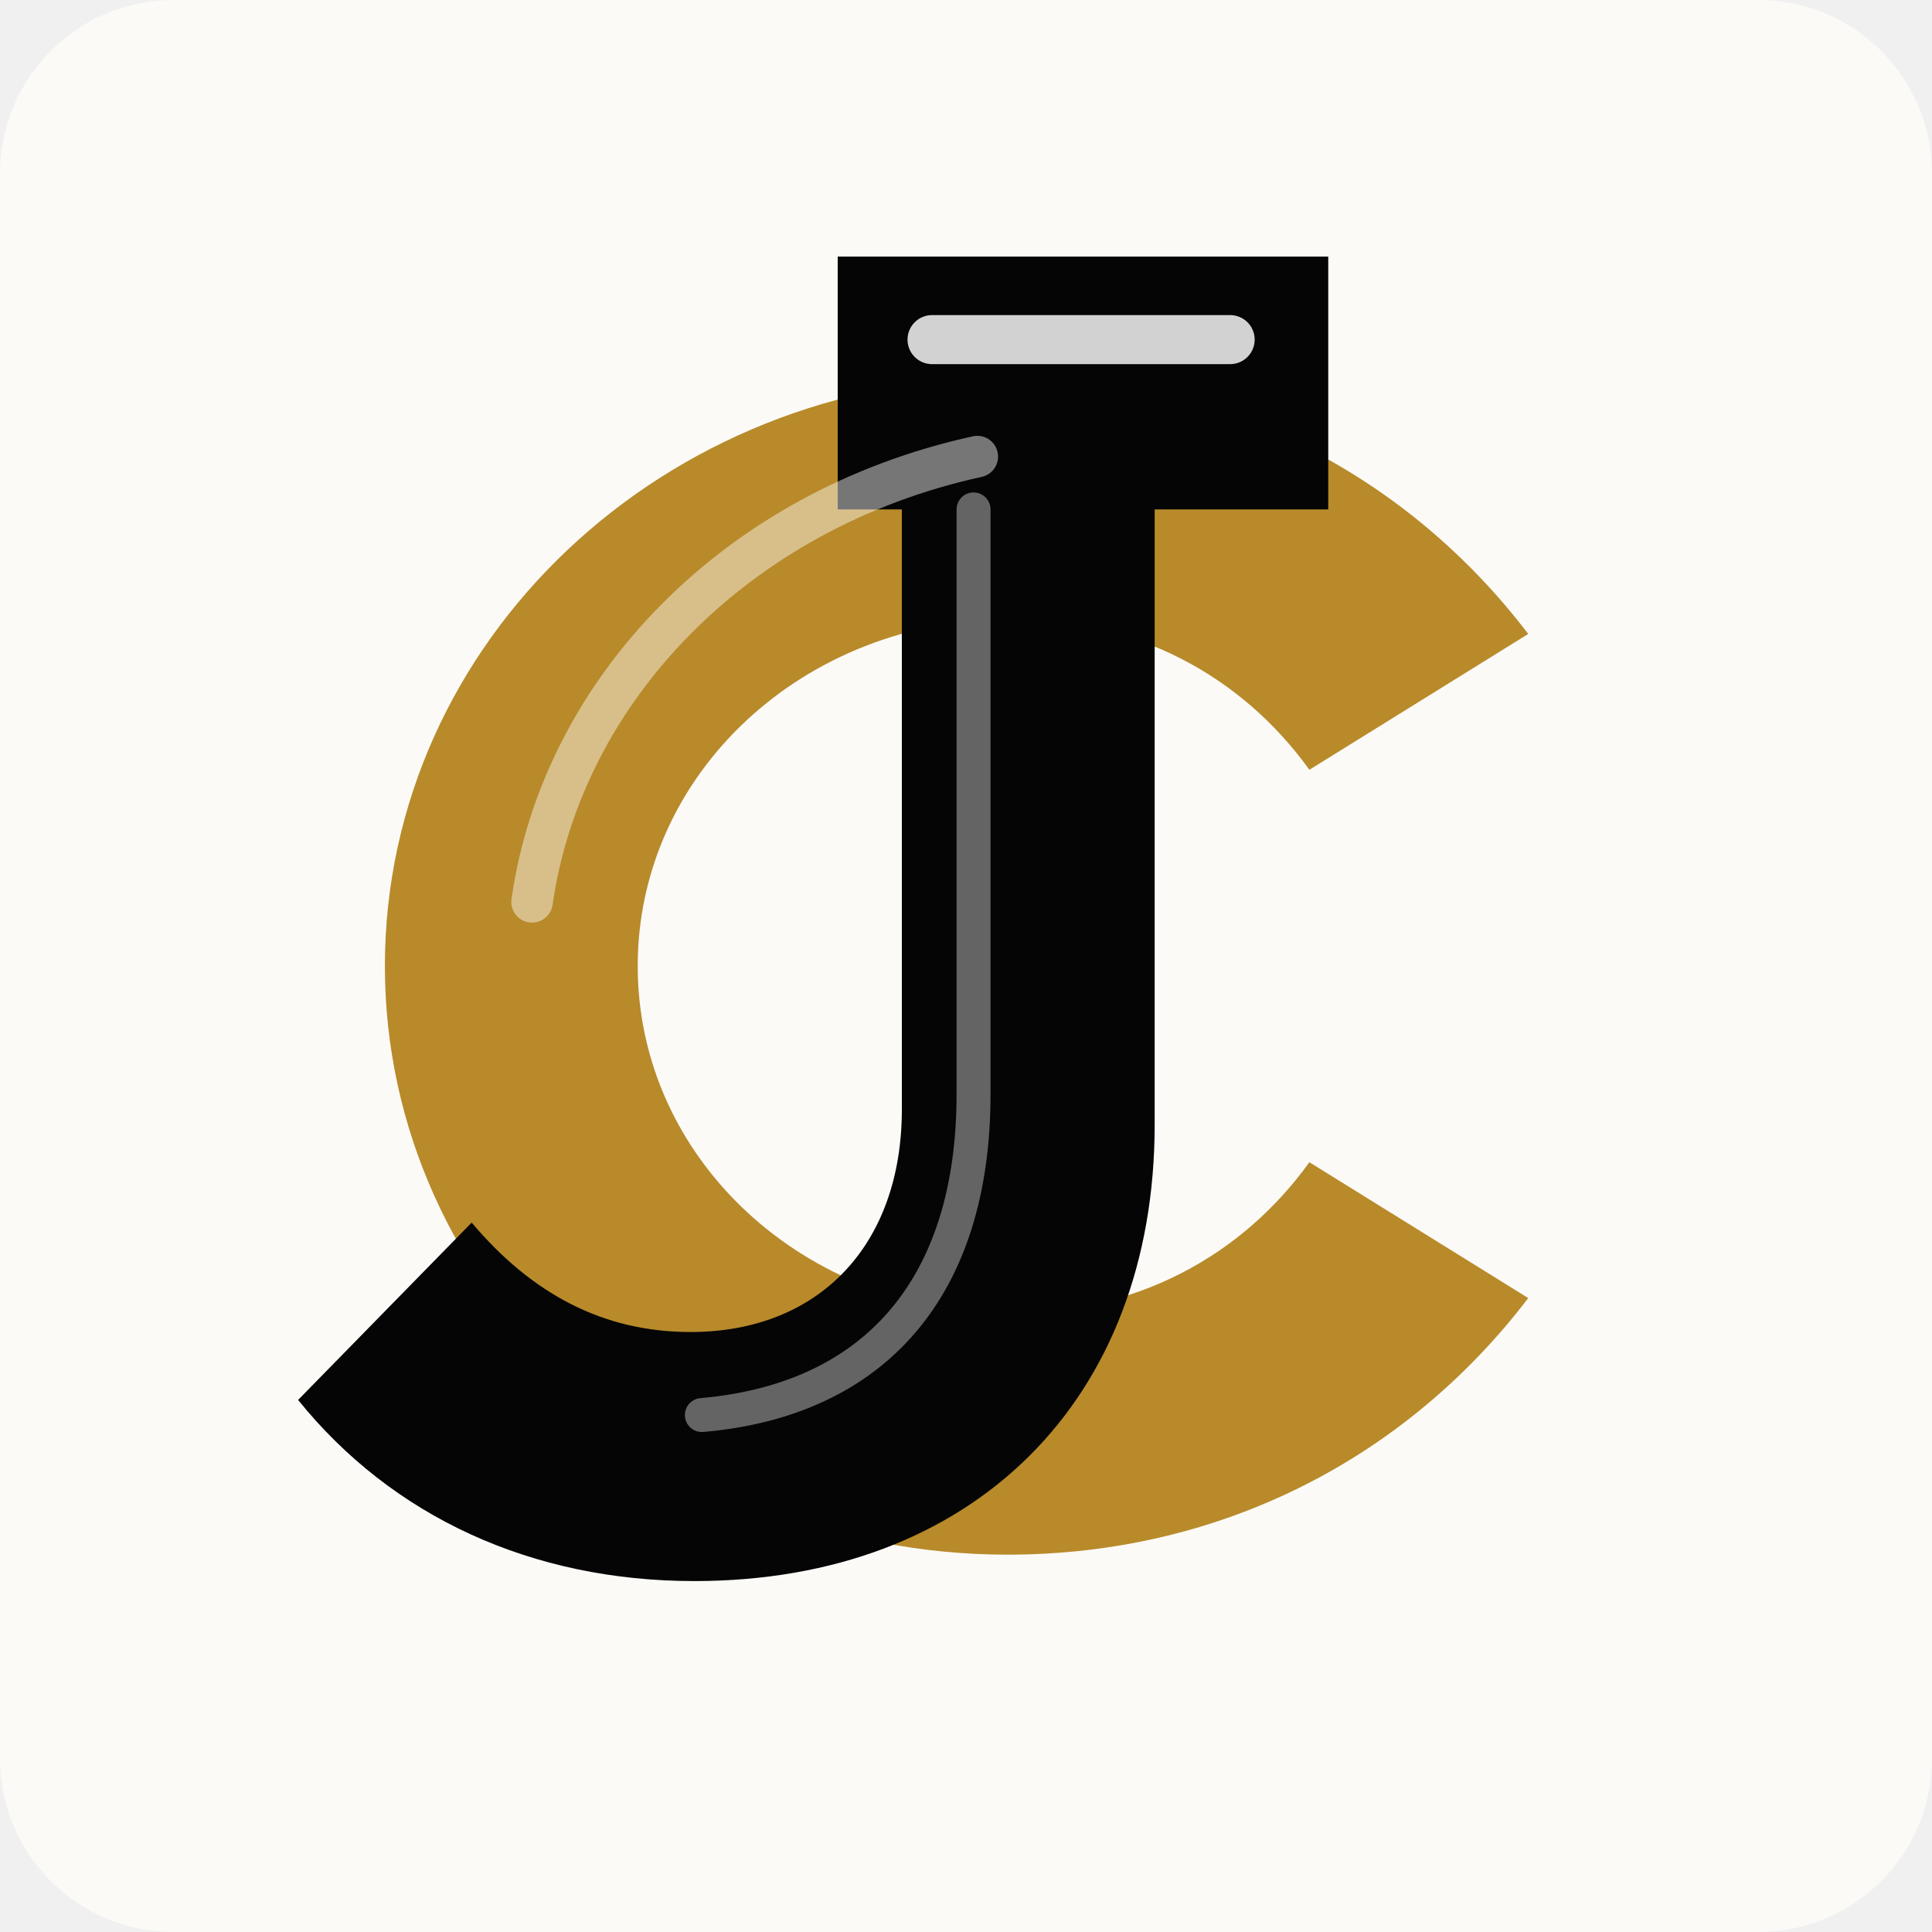
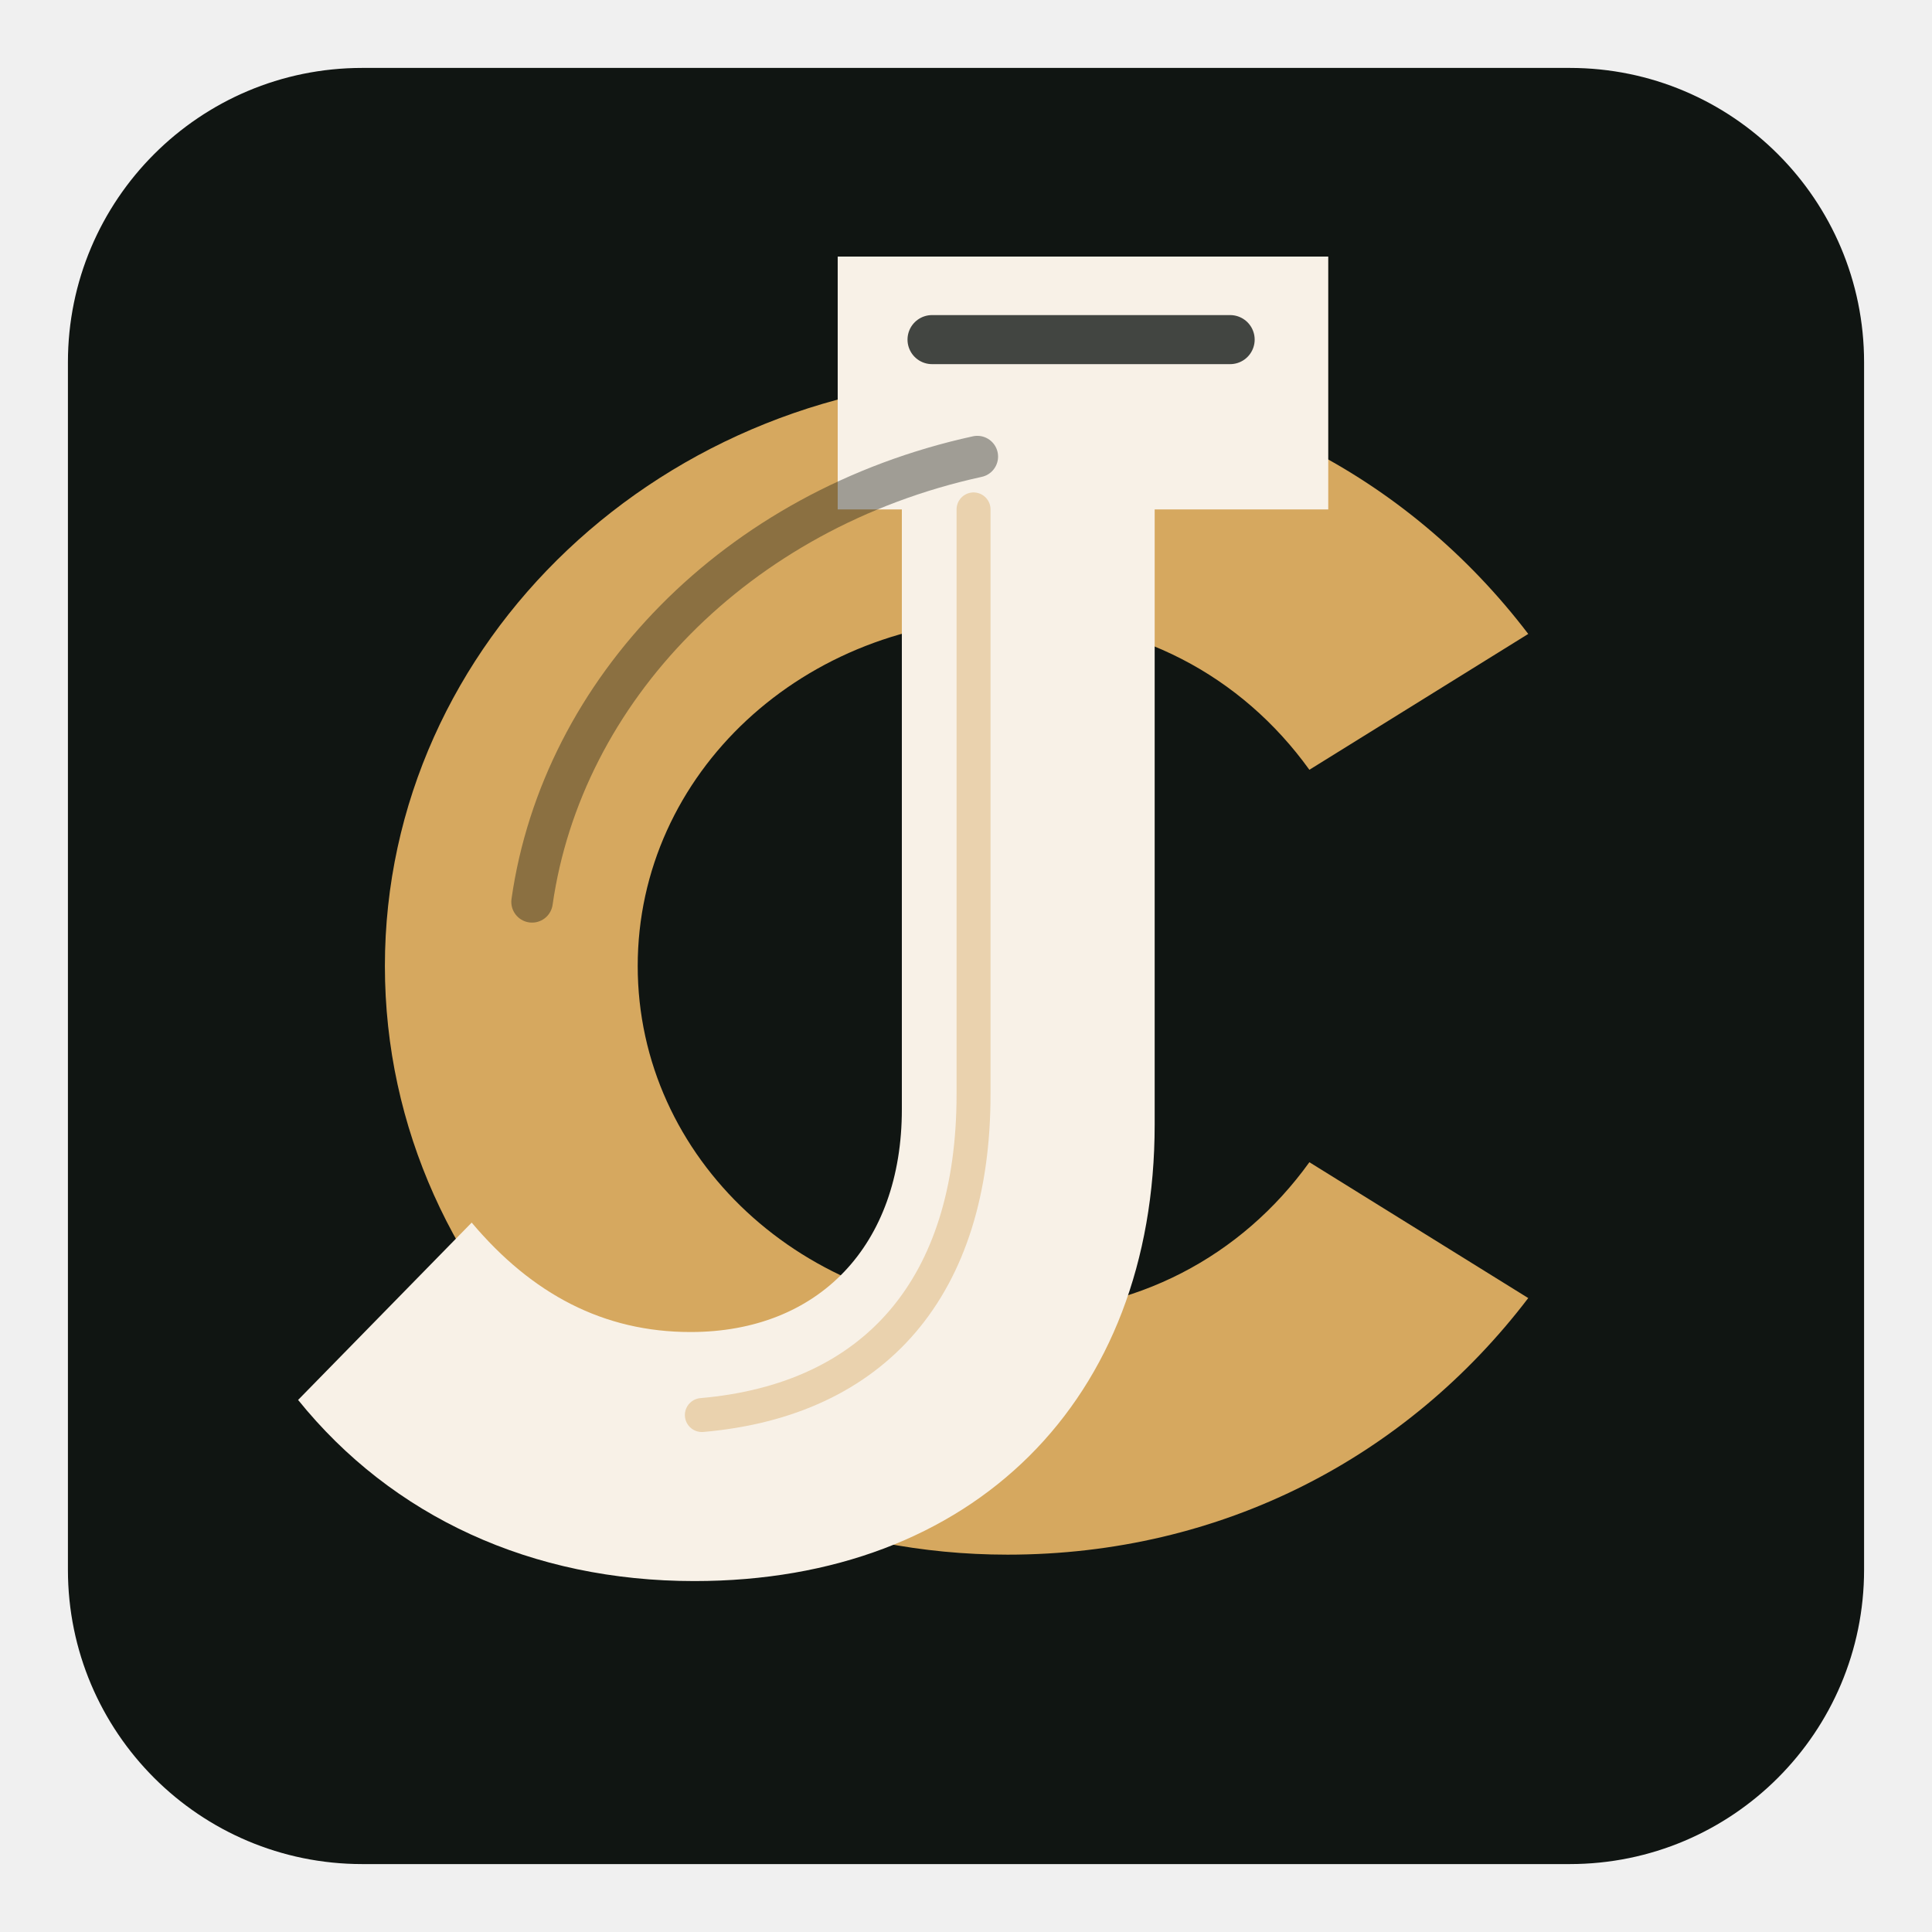
- <svg xmlns="http://www.w3.org/2000/svg" viewBox="0 0 512 512">
-   <rect width="512" height="512" rx="46" fill="#fbfaf7" />
-   <path d="M405 168c-32-42-81-68-138-68-91 0-165 70-165 156s74 156 165 156c57 0 106-26 138-68l-58-36c-18 25-46 40-79 40-55 0-99-41-99-92s44-92 99-92c33 0 61 15 79 40l58-36z" fill="#b88a2a" />
-   <path d="M222 68h130v67h-46v163c0 73-48 121-122 121-43 0-80-17-105-48l46-47c16 19 35 29 58 29 34 0 56-23 56-59V135h-17V68z" fill="#050505" />
-   <path d="M247 90h79" stroke="#fff" stroke-opacity=".82" stroke-width="13" stroke-linecap="round" />
-   <path d="M258 135v155c0 51-26 81-72 85" fill="none" stroke="#fff" stroke-opacity=".38" stroke-width="9" stroke-linecap="round" />
-   <path d="M141 239c8-56 54-104 118-118" fill="none" stroke="#fff" stroke-opacity=".45" stroke-width="11" stroke-linecap="round" />
+ <svg xmlns="http://www.w3.org/2000/svg" viewBox="0 0 512 512" role="img" aria-labelledby="title desc">
+   <rect x="18" y="18" width="476" height="476" rx="78" fill="#101512" />
+   <path d="M405 168c-32-42-81-68-138-68-91 0-165 70-165 156s74 156 165 156c57 0 106-26 138-68l-58-36c-18 25-46 40-79 40-55 0-99-41-99-92s44-92 99-92c33 0 61 15 79 40l58-36z" fill="#d6a85f" />
+   <path d="M222 68h130v67h-46v163c0 73-48 121-122 121-43 0-80-17-105-48l46-47c16 19 35 29 58 29 34 0 56-23 56-59V135h-17V68z" fill="#f8f1e7" />
+   <path d="M247 90h79" stroke="#101512" stroke-opacity=".78" stroke-width="13" stroke-linecap="round" />
+   <path d="M258 135v155c0 51-26 81-72 85" fill="none" stroke="#d6a85f" stroke-opacity=".42" stroke-width="9" stroke-linecap="round" />
+   <path d="M141 239c8-56 54-104 118-118" fill="none" stroke="#101512" stroke-opacity=".38" stroke-width="11" stroke-linecap="round" />
</svg>
